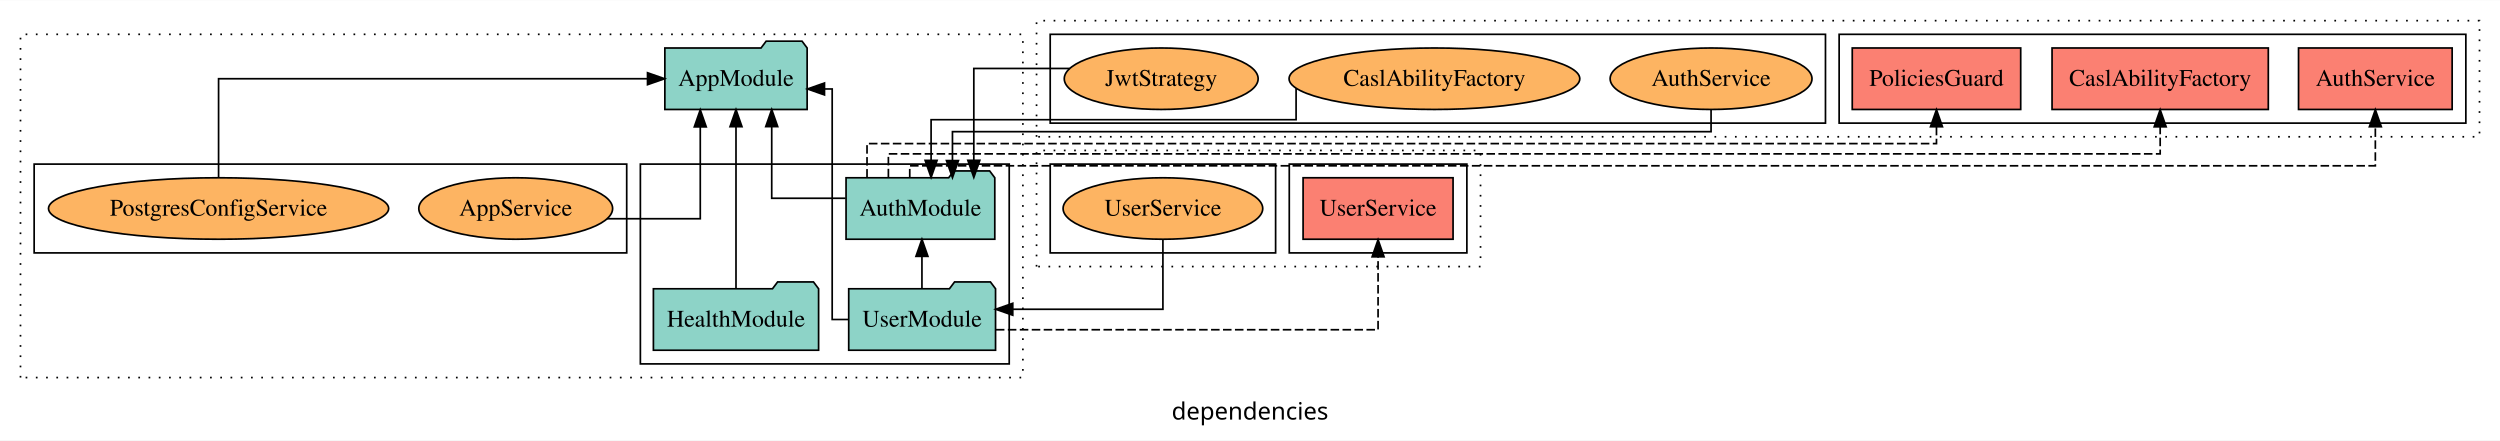
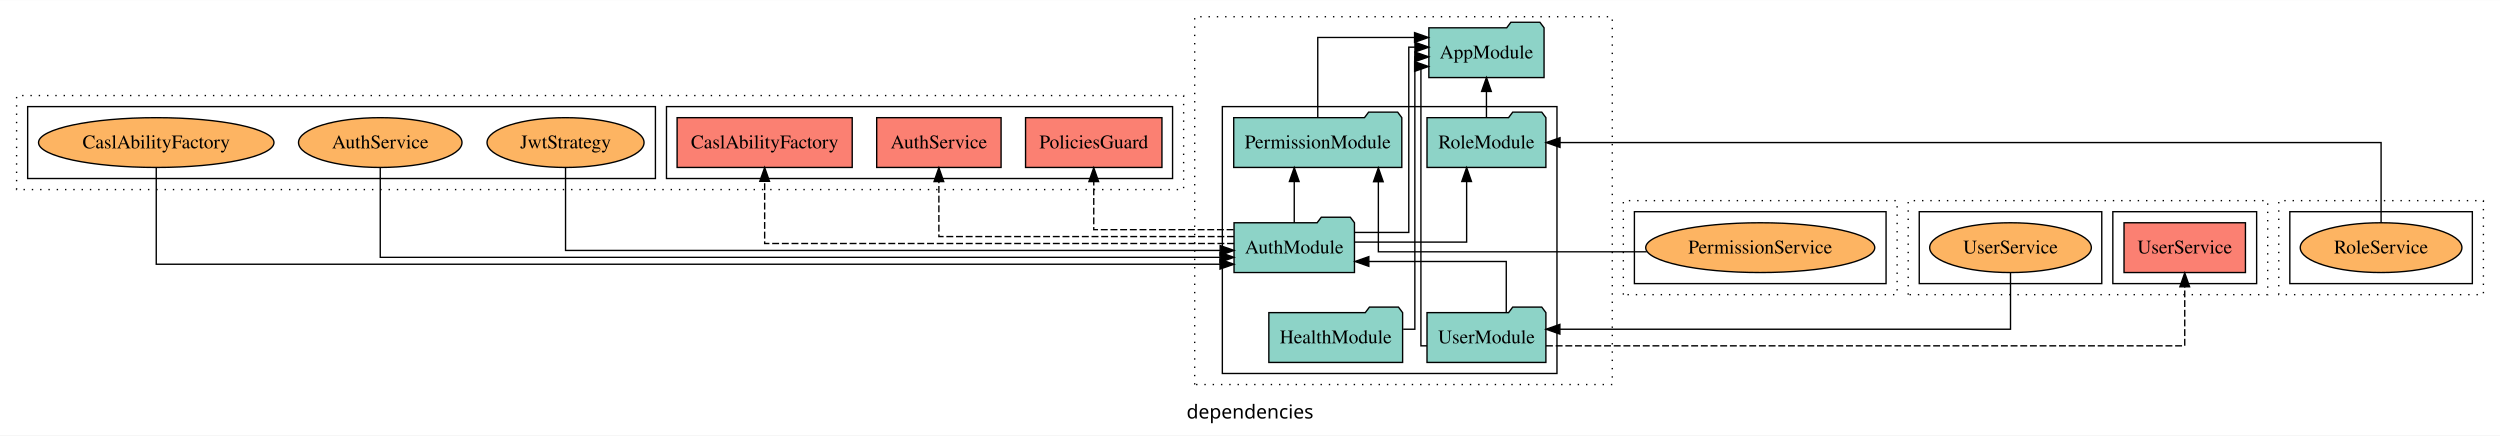
- <svg xmlns="http://www.w3.org/2000/svg" width="1464pt" height="258pt" viewBox="0.00 0.00 1464.00 257.80">
-   <g id="graph0" class="graph" transform="scale(1 1) rotate(0) translate(4 253.8)">
-     <polygon fill="white" stroke="transparent" points="-4,4 -4,-253.8 1460,-253.8 1460,4 -4,4" />
-     <text text-anchor="middle" x="728" y="-8.2" font-family="sans-serif" font-size="14.00">dependencies</text>
+ <svg xmlns="http://www.w3.org/2000/svg" width="1808pt" height="315pt" viewBox="0.00 0.00 1808.00 314.80">
+   <g id="graph0" class="graph" transform="scale(1 1) rotate(0) translate(4 310.8)">
+     <polygon fill="white" stroke="transparent" points="-4,4 -4,-310.8 1804,-310.8 1804,4 -4,4" />
+     <text text-anchor="middle" x="900" y="-8.2" font-family="sans-serif" font-size="14.00">dependencies</text>
    <g id="clust1" class="cluster">
-       <polygon fill="none" stroke="black" stroke-dasharray="1,5" points="8,-32.8 8,-233.8 595,-233.8 595,-32.8 8,-32.8" />
+       <polygon fill="none" stroke="black" stroke-dasharray="1,5" points="860,-32.8 860,-298.8 1162,-298.8 1162,-32.8 860,-32.8" />
    </g>
    <g id="clust3" class="cluster">
-       <polygon fill="none" stroke="black" points="371,-40.8 371,-157.8 587,-157.8 587,-40.8 371,-40.8" />
-     </g>
-     <g id="clust6" class="cluster">
-       <polygon fill="none" stroke="black" points="16,-105.8 16,-157.8 363,-157.8 363,-105.8 16,-105.8" />
+       <polygon fill="none" stroke="black" points="880,-40.8 880,-233.8 1122,-233.8 1122,-40.8 880,-40.8" />
    </g>
    <g id="clust7" class="cluster">
-       <polygon fill="none" stroke="black" stroke-dasharray="1,5" points="603,-173.8 603,-241.8 1448,-241.8 1448,-173.8 603,-173.8" />
+       <polygon fill="none" stroke="black" stroke-dasharray="1,5" points="8,-173.8 8,-241.8 852,-241.8 852,-173.8 8,-173.8" />
    </g>
    <g id="clust10" class="cluster">
-       <polygon fill="none" stroke="black" points="1073,-181.8 1073,-233.8 1440,-233.8 1440,-181.8 1073,-181.8" />
+       <polygon fill="none" stroke="black" points="478,-181.8 478,-233.8 844,-233.8 844,-181.8 478,-181.8" />
    </g>
    <g id="clust12" class="cluster">
-       <polygon fill="none" stroke="black" points="611,-181.8 611,-233.8 1065,-233.8 1065,-181.8 611,-181.8" />
+       <polygon fill="none" stroke="black" points="16,-181.8 16,-233.8 470,-233.8 470,-181.8 16,-181.8" />
    </g>
    <g id="clust19" class="cluster">
-       <polygon fill="none" stroke="black" stroke-dasharray="1,5" points="603,-97.8 603,-165.8 863,-165.8 863,-97.8 603,-97.8" />
-     </g>
-     <g id="clust22" class="cluster">
-       <polygon fill="none" stroke="black" points="751,-105.8 751,-157.8 855,-157.8 855,-105.8 751,-105.8" />
+       <polygon fill="none" stroke="black" stroke-dasharray="1,5" points="1170,-97.8 1170,-165.8 1368,-165.8 1368,-97.8 1170,-97.8" />
    </g>
    <g id="clust24" class="cluster">
-       <polygon fill="none" stroke="black" points="611,-105.8 611,-157.8 743,-157.8 743,-105.8 611,-105.8" />
+       <polygon fill="none" stroke="black" points="1178,-105.8 1178,-157.8 1360,-157.8 1360,-105.8 1178,-105.8" />
+     </g>
+     <g id="clust25" class="cluster">
+       <polygon fill="none" stroke="black" stroke-dasharray="1,5" points="1644,-97.8 1644,-165.8 1792,-165.8 1792,-97.8 1644,-97.8" />
+     </g>
+     <g id="clust30" class="cluster">
+       <polygon fill="none" stroke="black" points="1652,-105.8 1652,-157.8 1784,-157.8 1784,-105.8 1652,-105.8" />
+     </g>
+     <g id="clust31" class="cluster">
+       <polygon fill="none" stroke="black" stroke-dasharray="1,5" points="1376,-97.8 1376,-165.8 1636,-165.8 1636,-97.8 1376,-97.8" />
+     </g>
+     <g id="clust34" class="cluster">
+       <polygon fill="none" stroke="black" points="1524,-105.8 1524,-157.8 1628,-157.8 1628,-105.8 1524,-105.8" />
+     </g>
+     <g id="clust36" class="cluster">
+       <polygon fill="none" stroke="black" points="1384,-105.8 1384,-157.8 1516,-157.8 1516,-105.8 1384,-105.8" />
    </g>
    <g id="node1" class="node">
-       <polygon fill="#8dd3c7" stroke="black" points="578.55,-149.8 575.55,-153.8 554.55,-153.8 551.55,-149.8 491.45,-149.8 491.45,-113.8 578.55,-113.8 578.55,-149.8" />
-       <text text-anchor="middle" x="535" y="-127.6" font-family="Times,serif" font-size="14.00">AuthModule</text>
+       <polygon fill="#8dd3c7" stroke="black" points="975.55,-149.8 972.55,-153.8 951.55,-153.8 948.55,-149.8 888.45,-149.8 888.45,-113.8 975.55,-113.8 975.55,-149.8" />
+       <text text-anchor="middle" x="932" y="-127.6" font-family="Times,serif" font-size="14.00">AuthModule</text>
+     </g>
+     <g id="node3" class="node">
+       <polygon fill="#8dd3c7" stroke="black" points="1009.78,-225.8 1006.78,-229.8 985.78,-229.8 982.78,-225.8 888.22,-225.8 888.22,-189.8 1009.78,-189.8 1009.78,-225.8" />
+       <text text-anchor="middle" x="949" y="-203.6" font-family="Times,serif" font-size="14.00">PermissionModule</text>
+     </g>
+     <g id="edge13" class="edge">
+       <path fill="none" stroke="black" d="M932,-149.81C932,-149.81 932,-179.65 932,-179.65" />
+       <polygon fill="black" stroke="black" points="928.5,-179.65 932,-189.65 935.5,-179.65 928.5,-179.65" />
    </g>
    <g id="node4" class="node">
-       <polygon fill="#8dd3c7" stroke="black" points="468.66,-225.8 465.66,-229.8 444.66,-229.8 441.66,-225.8 385.34,-225.8 385.34,-189.8 468.66,-189.8 468.66,-225.8" />
-       <text text-anchor="middle" x="427" y="-203.6" font-family="Times,serif" font-size="14.00">AppModule</text>
+       <polygon fill="#8dd3c7" stroke="black" points="1113.99,-225.8 1110.99,-229.8 1089.99,-229.8 1086.99,-225.8 1028.01,-225.8 1028.01,-189.8 1113.99,-189.8 1113.99,-225.8" />
+       <text text-anchor="middle" x="1071" y="-203.6" font-family="Times,serif" font-size="14.00">RoleModule</text>
+     </g>
+     <g id="edge15" class="edge">
+       <path fill="none" stroke="black" d="M975.6,-135.8C1011.55,-135.8 1056.67,-135.8 1056.67,-135.8 1056.67,-135.8 1056.67,-179.63 1056.67,-179.63" />
+       <polygon fill="black" stroke="black" points="1053.17,-179.63 1056.67,-189.63 1060.17,-179.63 1053.17,-179.63" />
+     </g>
+     <g id="node6" class="node">
+       <polygon fill="#8dd3c7" stroke="black" points="1112.66,-290.8 1109.66,-294.8 1088.66,-294.8 1085.66,-290.8 1029.34,-290.8 1029.34,-254.8 1112.66,-254.8 1112.66,-290.8" />
+       <text text-anchor="middle" x="1071" y="-268.6" font-family="Times,serif" font-size="14.00">AppModule</text>
    </g>
    <g id="edge1" class="edge">
-       <path fill="none" stroke="black" d="M491.2,-137.8C469.52,-137.8 447.92,-137.8 447.92,-137.8 447.92,-137.8 447.92,-179.77 447.92,-179.77" />
-       <polygon fill="black" stroke="black" points="444.42,-179.77 447.92,-189.77 451.42,-179.77 444.42,-179.77" />
+       <path fill="none" stroke="black" d="M975.84,-142.8C995.71,-142.8 1014.83,-142.8 1014.83,-142.8 1014.83,-142.8 1014.83,-276.8 1014.83,-276.8 1014.83,-276.8 1019.29,-276.8 1019.29,-276.8" />
+       <polygon fill="black" stroke="black" points="1019.29,-280.3 1029.29,-276.8 1019.29,-273.3 1019.29,-280.3" />
    </g>
    <g id="node7" class="node">
-       <polygon fill="#fb8072" stroke="black" points="1431.98,-225.8 1342.02,-225.8 1342.02,-189.8 1431.98,-189.8 1431.98,-225.8" />
-       <text text-anchor="middle" x="1387" y="-203.6" font-family="Times,serif" font-size="14.00">AuthService </text>
+       <polygon fill="#fb8072" stroke="black" points="719.98,-225.8 630.02,-225.8 630.02,-189.8 719.98,-189.8 719.98,-225.8" />
+       <text text-anchor="middle" x="675" y="-203.6" font-family="Times,serif" font-size="14.00">AuthService </text>
    </g>
    <g id="edge7" class="edge">
-       <path fill="none" stroke="black" stroke-dasharray="5,2" d="M528.75,-149.97C528.75,-153.85 528.75,-156.8 528.75,-156.8 528.75,-156.8 1387,-156.8 1387,-156.8 1387,-156.8 1387,-179.68 1387,-179.68" />
-       <polygon fill="black" stroke="black" points="1383.5,-179.68 1387,-189.68 1390.5,-179.68 1383.5,-179.68" />
+       <path fill="none" stroke="black" stroke-dasharray="5,2" d="M888.4,-139.8C815.08,-139.8 675,-139.8 675,-139.8 675,-139.8 675,-179.58 675,-179.58" />
+       <polygon fill="black" stroke="black" points="671.5,-179.58 675,-189.58 678.5,-179.58 671.5,-179.58" />
    </g>
    <g id="node8" class="node">
-       <polygon fill="#fb8072" stroke="black" points="1324.32,-225.8 1197.68,-225.8 1197.68,-189.8 1324.32,-189.8 1324.32,-225.8" />
-       <text text-anchor="middle" x="1261" y="-203.6" font-family="Times,serif" font-size="14.00">CaslAbilityFactory </text>
+       <polygon fill="#fb8072" stroke="black" points="612.32,-225.8 485.68,-225.8 485.68,-189.8 612.32,-189.8 612.32,-225.8" />
+       <text text-anchor="middle" x="549" y="-203.6" font-family="Times,serif" font-size="14.00">CaslAbilityFactory </text>
    </g>
    <g id="edge8" class="edge">
-       <path fill="none" stroke="black" stroke-dasharray="5,2" d="M516.24,-150.04C516.24,-157.23 516.24,-163.8 516.24,-163.8 516.24,-163.8 1261,-163.8 1261,-163.8 1261,-163.8 1261,-179.65 1261,-179.65" />
-       <polygon fill="black" stroke="black" points="1257.5,-179.65 1261,-189.65 1264.5,-179.65 1257.5,-179.65" />
+       <path fill="none" stroke="black" stroke-dasharray="5,2" d="M888.44,-134.8C788.05,-134.8 549,-134.8 549,-134.8 549,-134.8 549,-179.76 549,-179.76" />
+       <polygon fill="black" stroke="black" points="545.5,-179.76 549,-189.76 552.5,-179.76 545.5,-179.76" />
    </g>
    <g id="node9" class="node">
-       <polygon fill="#fb8072" stroke="black" points="1179.32,-225.8 1080.68,-225.8 1080.68,-189.8 1179.32,-189.8 1179.32,-225.8" />
-       <text text-anchor="middle" x="1130" y="-203.6" font-family="Times,serif" font-size="14.00">PoliciesGuard </text>
+       <polygon fill="#fb8072" stroke="black" points="836.32,-225.8 737.68,-225.8 737.68,-189.8 836.32,-189.8 836.32,-225.8" />
+       <text text-anchor="middle" x="787" y="-203.6" font-family="Times,serif" font-size="14.00">PoliciesGuard </text>
    </g>
    <g id="edge9" class="edge">
-       <path fill="none" stroke="black" stroke-dasharray="5,2" d="M503.73,-149.91C503.73,-159.7 503.73,-169.8 503.73,-169.8 503.73,-169.8 1130,-169.8 1130,-169.8 1130,-169.8 1130,-179.69 1130,-179.69" />
-       <polygon fill="black" stroke="black" points="1126.5,-179.69 1130,-189.69 1133.5,-179.69 1126.5,-179.69" />
+       <path fill="none" stroke="black" stroke-dasharray="5,2" d="M888.1,-144.8C845.42,-144.8 787,-144.8 787,-144.8 787,-144.8 787,-179.58 787,-179.58" />
+       <polygon fill="black" stroke="black" points="783.5,-179.58 787,-189.58 790.5,-179.58 783.5,-179.58" />
    </g>
    <g id="node2" class="node">
-       <polygon fill="#8dd3c7" stroke="black" points="475.37,-84.8 472.37,-88.8 451.37,-88.8 448.37,-84.8 378.63,-84.8 378.63,-48.8 475.37,-48.8 475.37,-84.8" />
-       <text text-anchor="middle" x="427" y="-62.6" font-family="Times,serif" font-size="14.00">HealthModule</text>
+       <polygon fill="#8dd3c7" stroke="black" points="1010.37,-84.8 1007.37,-88.8 986.37,-88.8 983.37,-84.8 913.63,-84.8 913.63,-48.8 1010.37,-48.8 1010.37,-84.8" />
+       <text text-anchor="middle" x="962" y="-62.6" font-family="Times,serif" font-size="14.00">HealthModule</text>
    </g>
    <g id="edge2" class="edge">
-       <path fill="none" stroke="black" d="M427,-84.94C427,-84.94 427,-179.73 427,-179.73" />
-       <polygon fill="black" stroke="black" points="423.5,-179.72 427,-189.73 430.5,-179.73 423.5,-179.72" />
+       <path fill="none" stroke="black" d="M1010.78,-72.8C1015.86,-72.8 1019.22,-72.8 1019.22,-72.8 1019.22,-72.8 1019.22,-269.8 1019.22,-269.8 1019.22,-269.8 1020.22,-269.8 1020.22,-269.8" />
+       <polygon fill="black" stroke="black" points="1019.2,-273.3 1029.2,-269.8 1019.2,-266.3 1019.2,-273.3" />
    </g>
-     <g id="node3" class="node">
-       <polygon fill="#8dd3c7" stroke="black" points="578.99,-84.8 575.99,-88.8 554.99,-88.8 551.99,-84.8 493.01,-84.8 493.01,-48.8 578.99,-48.8 578.99,-84.8" />
-       <text text-anchor="middle" x="536" y="-62.6" font-family="Times,serif" font-size="14.00">UserModule</text>
+     <g id="edge3" class="edge">
+       <path fill="none" stroke="black" d="M949,-225.81C949,-248.29 949,-283.8 949,-283.8 949,-283.8 1019.01,-283.8 1019.01,-283.8" />
+       <polygon fill="black" stroke="black" points="1019.01,-287.3 1029.01,-283.8 1019.01,-280.3 1019.01,-287.3" />
+     </g>
+     <g id="edge4" class="edge">
+       <path fill="none" stroke="black" d="M1071,-225.91C1071,-225.91 1071,-244.79 1071,-244.79" />
+       <polygon fill="black" stroke="black" points="1067.5,-244.79 1071,-254.79 1074.5,-244.79 1067.5,-244.79" />
+     </g>
+     <g id="node5" class="node">
+       <polygon fill="#8dd3c7" stroke="black" points="1113.99,-84.8 1110.99,-88.8 1089.99,-88.8 1086.99,-84.8 1028.01,-84.8 1028.01,-48.8 1113.99,-48.8 1113.99,-84.8" />
+       <text text-anchor="middle" x="1071" y="-62.6" font-family="Times,serif" font-size="14.00">UserModule</text>
    </g>
    <g id="edge6" class="edge">
-       <path fill="none" stroke="black" d="M535.89,-84.91C535.89,-84.91 535.89,-103.79 535.89,-103.79" />
-       <polygon fill="black" stroke="black" points="532.39,-103.79 535.89,-113.79 539.39,-103.79 532.39,-103.79" />
+       <path fill="none" stroke="black" d="M1085.33,-84.81C1085.33,-100.85 1085.33,-121.8 1085.33,-121.8 1085.33,-121.8 985.94,-121.8 985.94,-121.8" />
+       <polygon fill="black" stroke="black" points="985.94,-118.3 975.94,-121.8 985.94,-125.3 985.94,-118.3" />
    </g>
-     <g id="edge3" class="edge">
-       <path fill="none" stroke="black" d="M492.99,-66.8C487.27,-66.8 483.33,-66.8 483.33,-66.8 483.33,-66.8 483.33,-201.8 483.33,-201.8 483.33,-201.8 478.82,-201.8 478.82,-201.8" />
-       <polygon fill="black" stroke="black" points="478.82,-198.3 468.82,-201.8 478.82,-205.3 478.82,-198.3" />
+     <g id="edge5" class="edge">
+       <path fill="none" stroke="black" d="M1027.98,-60.8C1025.28,-60.8 1023.61,-60.8 1023.61,-60.8 1023.61,-60.8 1023.61,-262.8 1023.61,-262.8 1023.61,-262.8 1024.15,-262.8 1024.15,-262.8" />
+       <polygon fill="black" stroke="black" points="1019.05,-266.3 1029.05,-262.8 1019.05,-259.3 1019.05,-266.3" />
+     </g>
+     <g id="node15" class="node">
+       <polygon fill="#fb8072" stroke="black" points="1619.91,-149.8 1532.09,-149.8 1532.09,-113.8 1619.91,-113.8 1619.91,-149.8" />
+       <text text-anchor="middle" x="1576" y="-127.6" font-family="Times,serif" font-size="14.00">UserService </text>
+     </g>
+     <g id="edge17" class="edge">
+       <path fill="none" stroke="black" stroke-dasharray="5,2" d="M1114.06,-60.8C1236.18,-60.8 1576,-60.8 1576,-60.8 1576,-60.8 1576,-103.52 1576,-103.52" />
+       <polygon fill="black" stroke="black" points="1572.5,-103.52 1576,-113.52 1579.5,-103.52 1572.5,-103.52" />
+     </g>
+     <g id="node10" class="node">
+       <ellipse fill="#fdb462" stroke="black" cx="271" cy="-207.8" rx="59.11" ry="18" />
+       <text text-anchor="middle" x="271" y="-203.6" font-family="Times,serif" font-size="14.00">AuthService</text>
+     </g>
+     <g id="edge10" class="edge">
+       <path fill="none" stroke="black" d="M271,-189.79C271,-165.38 271,-124.8 271,-124.8 271,-124.8 878.37,-124.8 878.37,-124.8" />
+       <polygon fill="black" stroke="black" points="878.37,-128.3 888.37,-124.8 878.37,-121.3 878.37,-128.3" />
+     </g>
+     <g id="node11" class="node">
+       <ellipse fill="#fdb462" stroke="black" cx="109" cy="-207.8" rx="85.13" ry="18" />
+       <text text-anchor="middle" x="109" y="-203.6" font-family="Times,serif" font-size="14.00">CaslAbilityFactory</text>
+     </g>
+     <g id="edge11" class="edge">
+       <path fill="none" stroke="black" d="M109,-189.57C109,-163.79 109,-119.8 109,-119.8 109,-119.8 878.33,-119.8 878.33,-119.8" />
+       <polygon fill="black" stroke="black" points="878.33,-123.3 888.33,-119.8 878.33,-116.3 878.33,-123.3" />
+     </g>
+     <g id="node12" class="node">
+       <ellipse fill="#fdb462" stroke="black" cx="405" cy="-207.8" rx="56.77" ry="18" />
+       <text text-anchor="middle" x="405" y="-203.6" font-family="Times,serif" font-size="14.00">JwtStrategy</text>
+     </g>
+     <g id="edge12" class="edge">
+       <path fill="none" stroke="black" d="M405,-189.71C405,-166.67 405,-129.8 405,-129.8 405,-129.8 878.43,-129.8 878.43,-129.8" />
+       <polygon fill="black" stroke="black" points="878.43,-133.3 888.43,-129.8 878.42,-126.3 878.43,-133.3" />
    </g>
    <g id="node13" class="node">
-       <polygon fill="#fb8072" stroke="black" points="846.91,-149.8 759.09,-149.8 759.09,-113.8 846.91,-113.8 846.91,-149.8" />
-       <text text-anchor="middle" x="803" y="-127.6" font-family="Times,serif" font-size="14.00">UserService </text>
+       <ellipse fill="#fdb462" stroke="black" cx="1269" cy="-131.8" rx="82.83" ry="18" />
+       <text text-anchor="middle" x="1269" y="-127.6" font-family="Times,serif" font-size="14.00">PermissionService</text>
    </g>
-     <g id="edge13" class="edge">
-       <path fill="none" stroke="black" stroke-dasharray="5,2" d="M579.19,-60.8C654.76,-60.8 803,-60.8 803,-60.8 803,-60.8 803,-103.52 803,-103.52" />
-       <polygon fill="black" stroke="black" points="799.5,-103.52 803,-113.52 806.5,-103.52 799.5,-103.52" />
-     </g>
-     <g id="node5" class="node">
-       <ellipse fill="#fdb462" stroke="black" cx="298" cy="-131.8" rx="56.75" ry="18" />
-       <text text-anchor="middle" x="298" y="-127.6" font-family="Times,serif" font-size="14.00">AppService</text>
-     </g>
-     <g id="edge4" class="edge">
-       <path fill="none" stroke="black" d="M351.41,-125.8C378.64,-125.8 406.08,-125.8 406.08,-125.8 406.08,-125.8 406.08,-179.6 406.08,-179.6" />
-       <polygon fill="black" stroke="black" points="402.58,-179.6 406.08,-189.6 409.58,-179.6 402.58,-179.6" />
-     </g>
-     <g id="node6" class="node">
-       <ellipse fill="#fdb462" stroke="black" cx="124" cy="-131.8" rx="99.6" ry="18" />
-       <text text-anchor="middle" x="124" y="-127.6" font-family="Times,serif" font-size="14.00">PostgresConfigService</text>
-     </g>
-     <g id="edge5" class="edge">
-       <path fill="none" stroke="black" d="M124,-149.81C124,-172.29 124,-207.8 124,-207.8 124,-207.8 375.19,-207.8 375.19,-207.8" />
-       <polygon fill="black" stroke="black" points="375.19,-211.3 385.19,-207.8 375.19,-204.3 375.19,-211.3" />
-     </g>
-     <g id="node10" class="node">
-       <ellipse fill="#fdb462" stroke="black" cx="998" cy="-207.8" rx="59.11" ry="18" />
-       <text text-anchor="middle" x="998" y="-203.6" font-family="Times,serif" font-size="14.00">AuthService</text>
-     </g>
-     <g id="edge10" class="edge">
-       <path fill="none" stroke="black" d="M998,-189.77C998,-182.95 998,-176.8 998,-176.8 998,-176.8 553.76,-176.8 553.76,-176.8 553.76,-176.8 553.76,-159.84 553.76,-159.84" />
-       <polygon fill="black" stroke="black" points="557.26,-159.84 553.76,-149.84 550.26,-159.84 557.26,-159.84" />
-     </g>
-     <g id="node11" class="node">
-       <ellipse fill="#fdb462" stroke="black" cx="836" cy="-207.8" rx="85.13" ry="18" />
-       <text text-anchor="middle" x="836" y="-203.6" font-family="Times,serif" font-size="14.00">CaslAbilityFactory</text>
-     </g>
-     <g id="edge11" class="edge">
-       <path fill="none" stroke="black" d="M754.99,-202.23C754.99,-195.14 754.99,-183.8 754.99,-183.8 754.99,-183.8 541.25,-183.8 541.25,-183.8 541.25,-183.8 541.25,-159.99 541.25,-159.99" />
-       <polygon fill="black" stroke="black" points="544.75,-159.99 541.25,-149.99 537.75,-159.99 544.75,-159.99" />
-     </g>
-     <g id="node12" class="node">
-       <ellipse fill="#fdb462" stroke="black" cx="676" cy="-207.8" rx="56.77" ry="18" />
-       <text text-anchor="middle" x="676" y="-203.6" font-family="Times,serif" font-size="14.00">JwtStrategy</text>
-     </g>
-     <g id="edge12" class="edge">
-       <path fill="none" stroke="black" d="M622.42,-213.8C594.57,-213.8 566.27,-213.8 566.27,-213.8 566.27,-213.8 566.27,-160 566.27,-160" />
-       <polygon fill="black" stroke="black" points="569.77,-160 566.27,-150 562.77,-160 569.77,-160" />
+     <g id="edge14" class="edge">
+       <path fill="none" stroke="black" d="M1186.89,-128.8C1105.48,-128.8 992.83,-128.8 992.83,-128.8 992.83,-128.8 992.83,-179.48 992.83,-179.48" />
+       <polygon fill="black" stroke="black" points="989.33,-179.48 992.83,-189.48 996.33,-179.48 989.33,-179.48" />
    </g>
    <g id="node14" class="node">
-       <ellipse fill="#fdb462" stroke="black" cx="677" cy="-131.8" rx="58.46" ry="18" />
-       <text text-anchor="middle" x="677" y="-127.6" font-family="Times,serif" font-size="14.00">UserService</text>
+       <ellipse fill="#fdb462" stroke="black" cx="1718" cy="-131.8" rx="58.46" ry="18" />
+       <text text-anchor="middle" x="1718" y="-127.6" font-family="Times,serif" font-size="14.00">RoleService</text>
    </g>
-     <g id="edge14" class="edge">
-       <path fill="none" stroke="black" d="M677,-113.78C677,-96.43 677,-72.8 677,-72.8 677,-72.8 589.07,-72.8 589.07,-72.8" />
-       <polygon fill="black" stroke="black" points="589.07,-69.3 579.07,-72.8 589.07,-76.3 589.07,-69.3" />
+     <g id="edge16" class="edge">
+       <path fill="none" stroke="black" d="M1718,-149.81C1718,-172.29 1718,-207.8 1718,-207.8 1718,-207.8 1124.2,-207.8 1124.2,-207.8" />
+       <polygon fill="black" stroke="black" points="1124.2,-204.3 1114.2,-207.8 1124.2,-211.3 1124.2,-204.3" />
+     </g>
+     <g id="node16" class="node">
+       <ellipse fill="#fdb462" stroke="black" cx="1450" cy="-131.8" rx="58.46" ry="18" />
+       <text text-anchor="middle" x="1450" y="-127.6" font-family="Times,serif" font-size="14.00">UserService</text>
+     </g>
+     <g id="edge18" class="edge">
+       <path fill="none" stroke="black" d="M1450,-113.78C1450,-96.43 1450,-72.8 1450,-72.8 1450,-72.8 1124.11,-72.8 1124.11,-72.8" />
+       <polygon fill="black" stroke="black" points="1124.11,-69.3 1114.11,-72.8 1124.11,-76.3 1124.11,-69.3" />
    </g>
  </g>
</svg>
